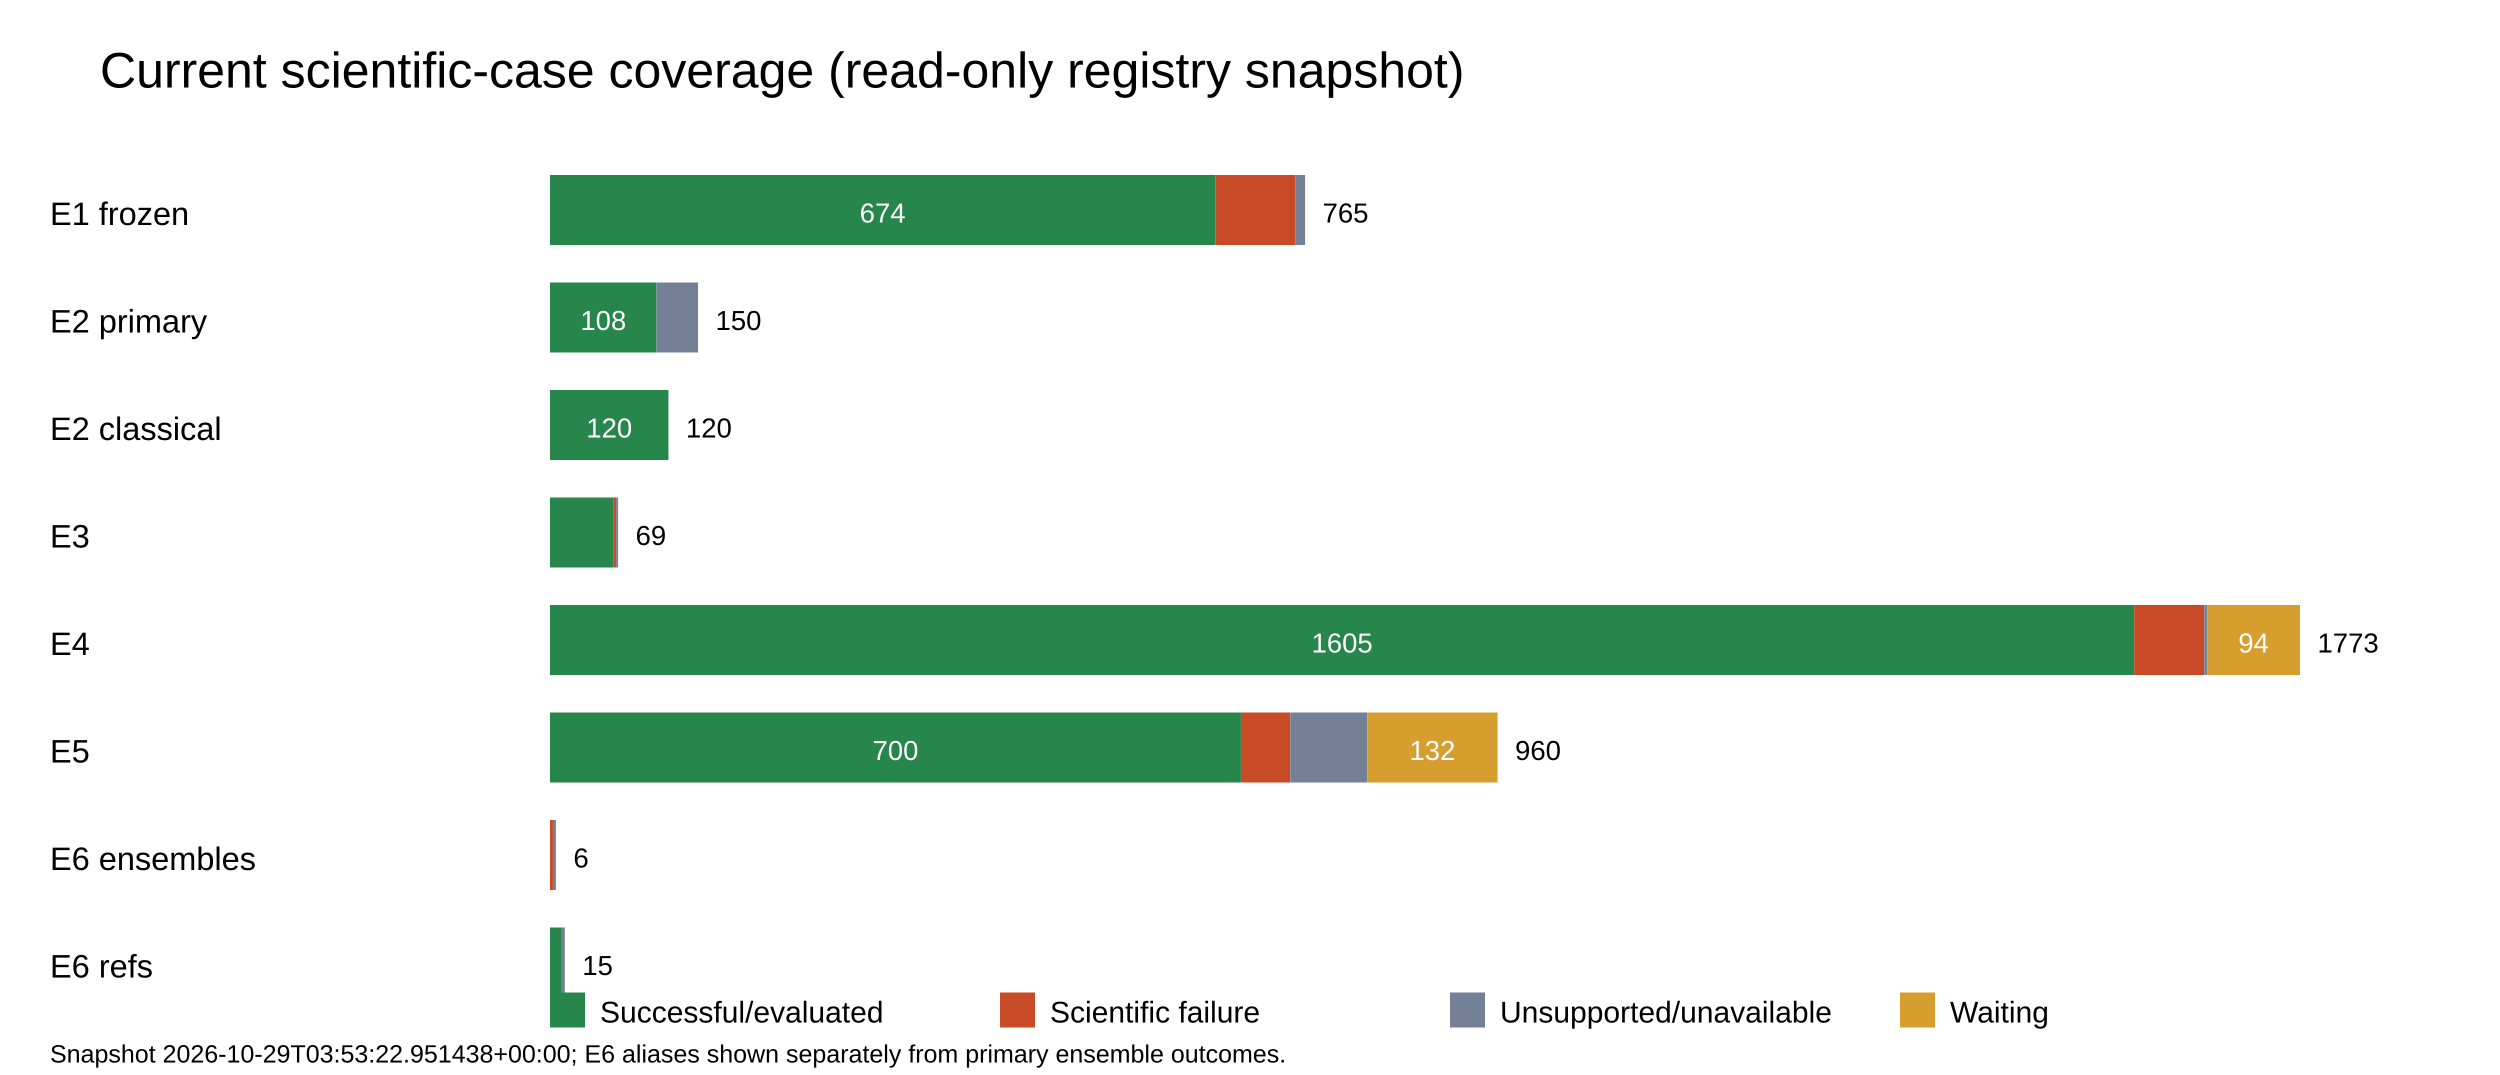
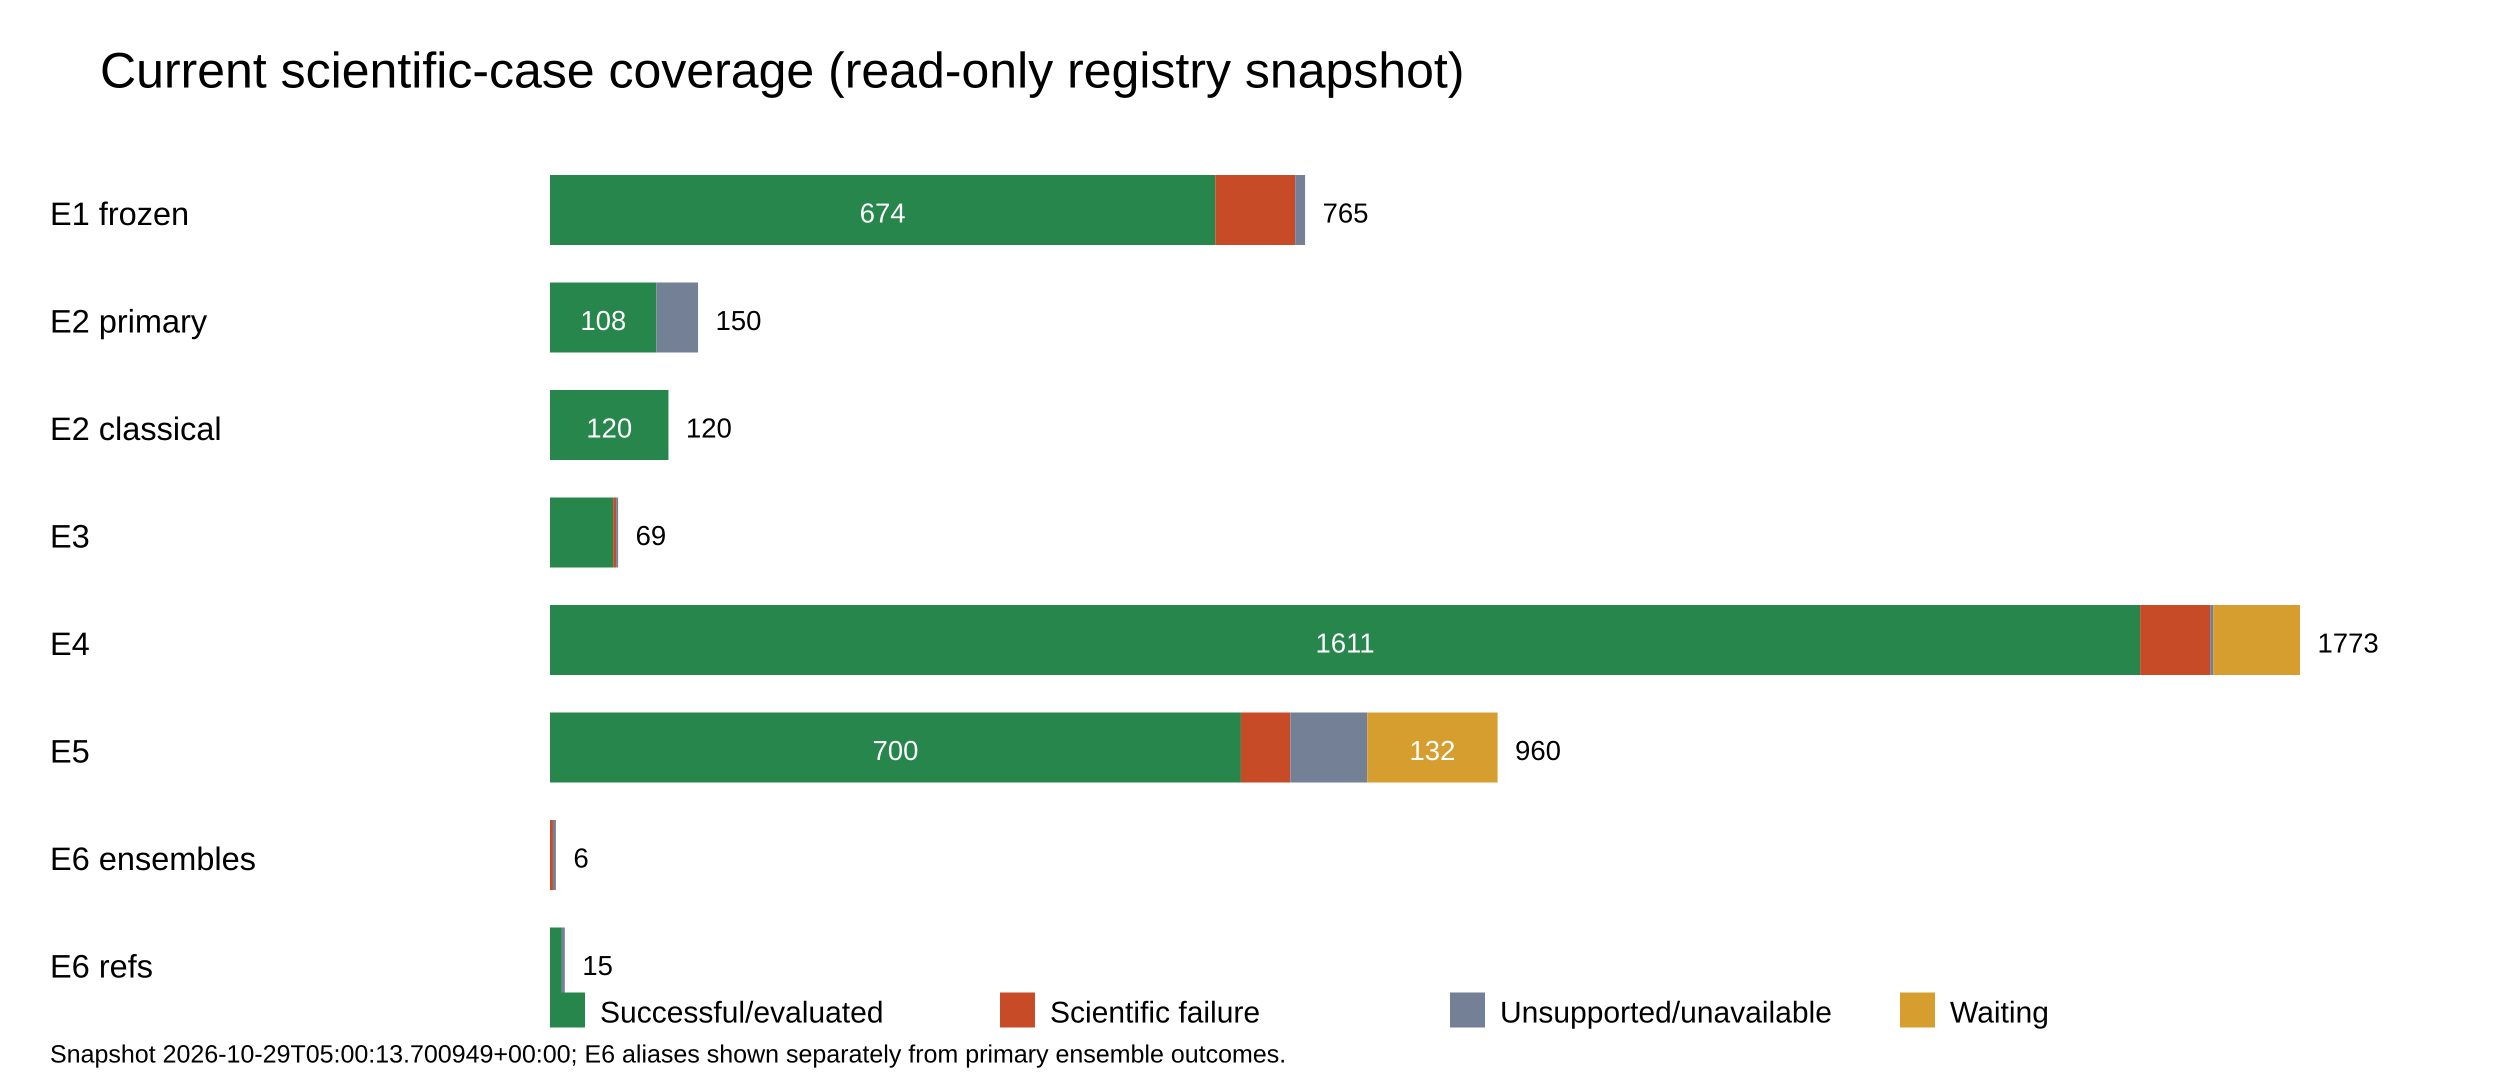
<svg xmlns="http://www.w3.org/2000/svg" width="1000" height="430" viewBox="0 0 1000 430">
  <rect width="100%" height="100%" fill="white" />
  <text x="40" y="35" font-family="Arial" font-size="20">Current scientific-case coverage (read-only registry snapshot)</text>
  <text x="20" y="90" font-family="Arial" font-size="13">E1 frozen</text>
  <rect x="220.00" y="70" width="266.10" height="28" fill="#27864b" />
  <text x="353.05" y="89" text-anchor="middle" font-family="Arial" font-size="11" fill="white">674</text>
  <rect x="486.10" y="70" width="31.98" height="28" fill="#c64b26" />
  <rect x="518.08" y="70" width="3.95" height="28" fill="#738096" />
  <text x="529.03" y="89" font-family="Arial" font-size="11">765</text>
  <text x="20" y="133" font-family="Arial" font-size="13">E2 primary</text>
  <rect x="220.00" y="113" width="42.64" height="28" fill="#27864b" />
  <text x="241.32" y="132" text-anchor="middle" font-family="Arial" font-size="11" fill="white">108</text>
  <rect x="262.64" y="113" width="16.58" height="28" fill="#738096" />
  <text x="286.22" y="132" font-family="Arial" font-size="11">150</text>
  <text x="20" y="176" font-family="Arial" font-size="13">E2 classical</text>
  <rect x="220.00" y="156" width="47.38" height="28" fill="#27864b" />
  <text x="243.69" y="175" text-anchor="middle" font-family="Arial" font-size="11" fill="white">120</text>
  <text x="274.38" y="175" font-family="Arial" font-size="11">120</text>
  <text x="20" y="219" font-family="Arial" font-size="13">E3</text>
  <rect x="220.00" y="199" width="25.27" height="28" fill="#27864b" />
  <rect x="245.27" y="199" width="1.18" height="28" fill="#c64b26" />
  <rect x="246.45" y="199" width="0.79" height="28" fill="#738096" />
  <text x="254.24" y="218" font-family="Arial" font-size="11">69</text>
  <text x="20" y="262" font-family="Arial" font-size="13">E4</text>
-   <rect x="220.00" y="242" width="633.67" height="28" fill="#27864b" />
-   <text x="536.84" y="261" text-anchor="middle" font-family="Arial" font-size="11" fill="white">1605</text>
-   <rect x="853.67" y="242" width="28.03" height="28" fill="#c64b26" />
-   <rect x="881.70" y="242" width="1.18" height="28" fill="#738096" />
-   <rect x="882.89" y="242" width="37.11" height="28" fill="#d69e2e" />
-   <text x="901.44" y="261" text-anchor="middle" font-family="Arial" font-size="11" fill="white">94</text>
+   <rect x="220.00" y="242" width="636.04" height="28" fill="#27864b" />
+   <text x="538.02" y="261" text-anchor="middle" font-family="Arial" font-size="11" fill="white">1611</text>
+   <rect x="856.04" y="242" width="28.03" height="28" fill="#c64b26" />
+   <rect x="884.07" y="242" width="1.18" height="28" fill="#738096" />
+   <rect x="885.26" y="242" width="34.74" height="28" fill="#d69e2e" />
  <text x="927.00" y="261" font-family="Arial" font-size="11">1773</text>
  <text x="20" y="305" font-family="Arial" font-size="13">E5</text>
  <rect x="220.00" y="285" width="276.37" height="28" fill="#27864b" />
  <text x="358.18" y="304" text-anchor="middle" font-family="Arial" font-size="11" fill="white">700</text>
  <rect x="496.37" y="285" width="19.74" height="28" fill="#c64b26" />
  <rect x="516.11" y="285" width="30.80" height="28" fill="#738096" />
  <rect x="546.90" y="285" width="52.12" height="28" fill="#d69e2e" />
  <text x="572.96" y="304" text-anchor="middle" font-family="Arial" font-size="11" fill="white">132</text>
  <text x="606.02" y="304" font-family="Arial" font-size="11">960</text>
  <text x="20" y="348" font-family="Arial" font-size="13">E6 ensembles</text>
  <rect x="220.00" y="328" width="1.18" height="28" fill="#c64b26" />
  <rect x="221.18" y="328" width="1.18" height="28" fill="#738096" />
  <text x="229.37" y="347" font-family="Arial" font-size="11">6</text>
  <text x="20" y="391" font-family="Arial" font-size="13">E6 refs</text>
  <rect x="220.00" y="371" width="4.74" height="28" fill="#27864b" />
  <rect x="224.74" y="371" width="1.18" height="28" fill="#738096" />
  <text x="232.92" y="390" font-family="Arial" font-size="11">15</text>
  <g font-family="Arial" font-size="12">
    <rect x="220" y="397" width="14" height="14" fill="#27864b" />
    <text x="240" y="409">Successful/evaluated</text>
    <rect x="400" y="397" width="14" height="14" fill="#c64b26" />
    <text x="420" y="409">Scientific failure</text>
    <rect x="580" y="397" width="14" height="14" fill="#738096" />
    <text x="600" y="409">Unsupported/unavailable</text>
    <rect x="760" y="397" width="14" height="14" fill="#d69e2e" />
    <text x="780" y="409">Waiting</text>
  </g>
-   <text x="20" y="425" font-family="Arial" font-size="10">Snapshot 2026-10-29T03:53:22.951438+00:00; E6 aliases shown separately from primary ensemble outcomes.</text>
+   <text x="20" y="425" font-family="Arial" font-size="10">Snapshot 2026-10-29T05:00:13.700949+00:00; E6 aliases shown separately from primary ensemble outcomes.</text>
</svg>
